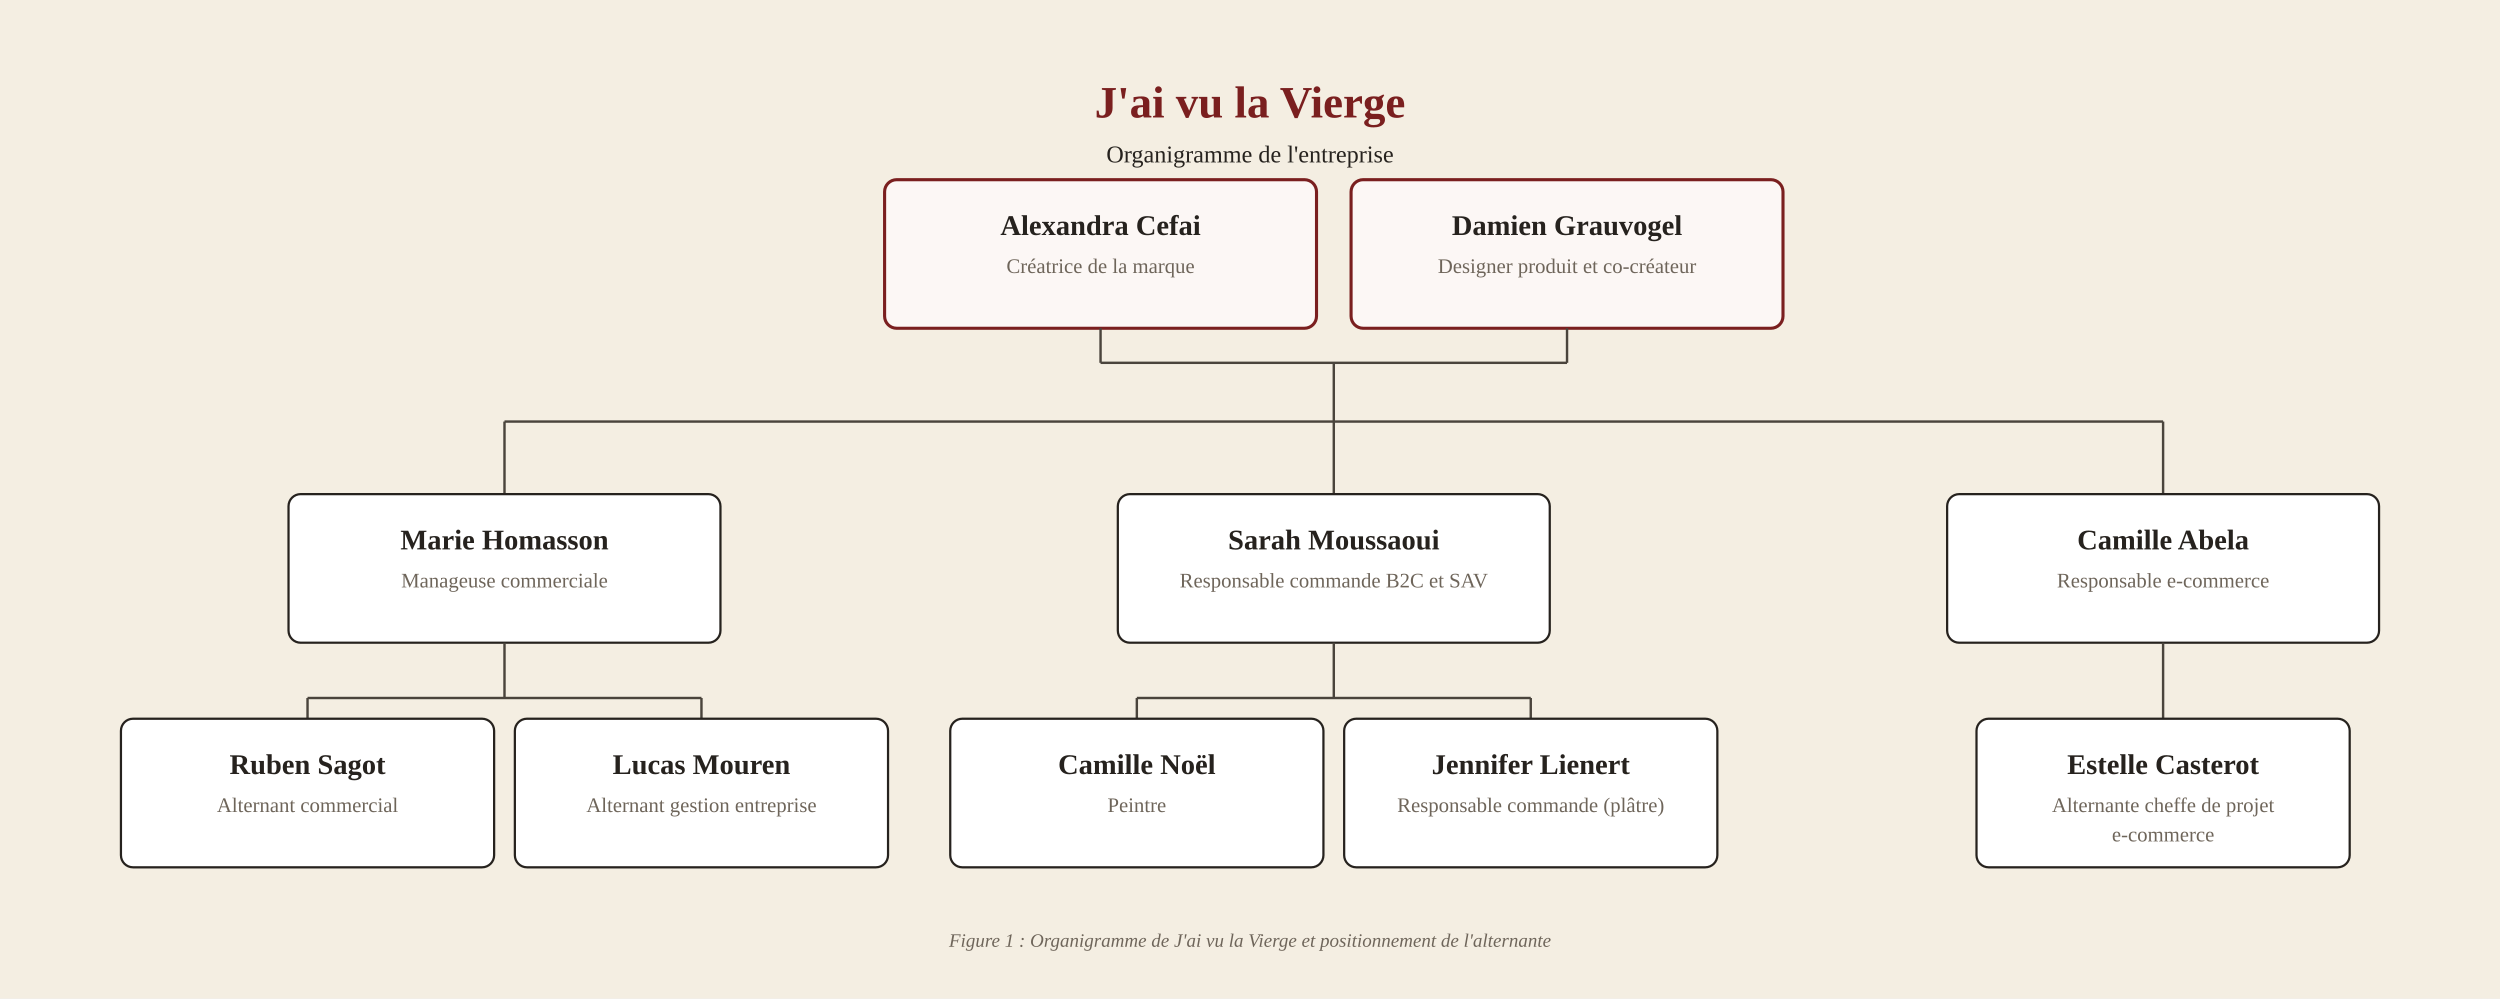
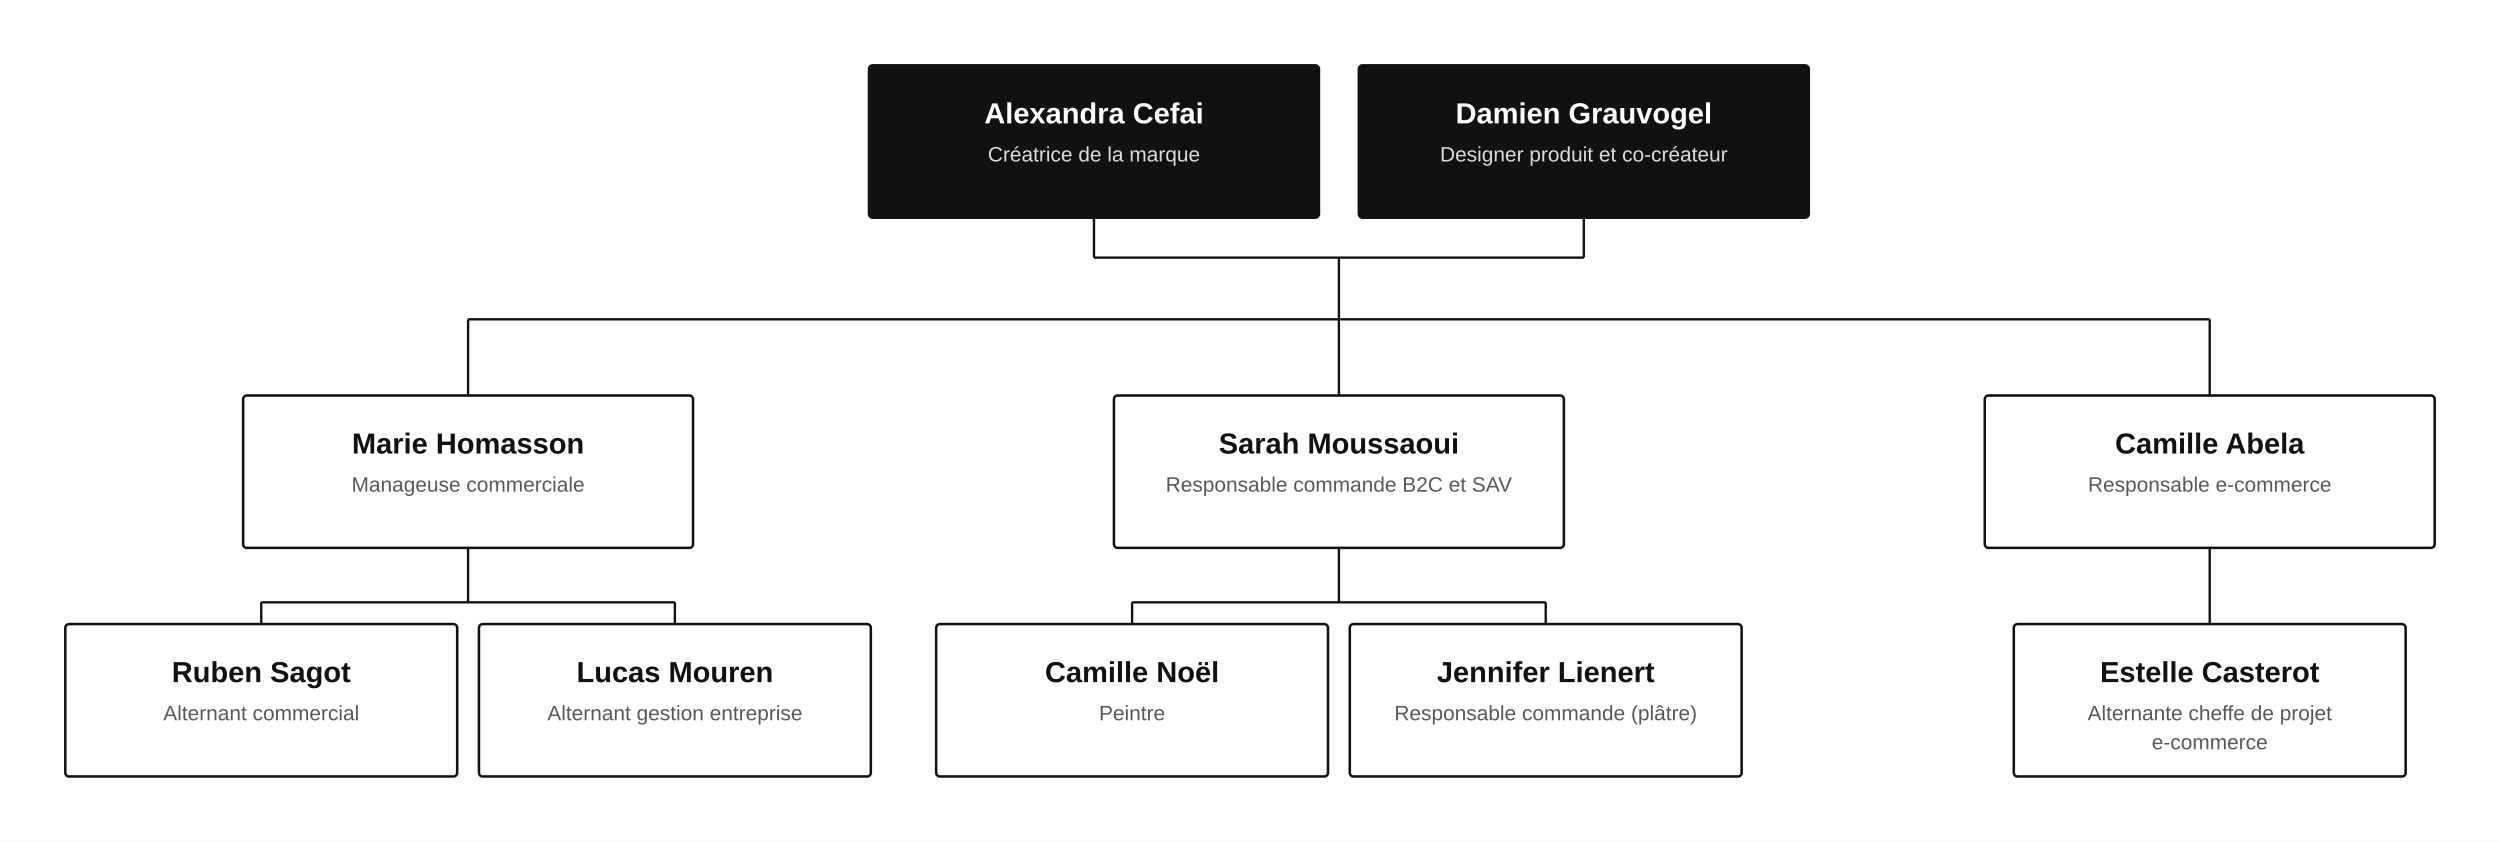
- <svg xmlns="http://www.w3.org/2000/svg" width="1447" height="578" viewBox="28 6 1447 578">
-   <rect x="28" y="6" width="1447" height="578" fill="#F4EEE2" />
-   <text x="751.5" y="74.0" text-anchor="middle" font-family="Georgia, 'Times New Roman', 'DejaVu Serif', serif" font-size="26" font-weight="bold" fill="#7A1F1F">J'ai vu la Vierge</text>
-   <text x="751.5" y="100.0" text-anchor="middle" font-family="Georgia, 'Times New Roman', 'DejaVu Serif', serif" font-size="14" fill="#26221E">Organigramme de l'entreprise</text>
-   <rect x="540.0" y="110.0" width="250" height="86" rx="7" fill="#FCF7F5" stroke="#7A1F1F" stroke-width="1.8" />
-   <text x="665.0" y="142.0" text-anchor="middle" font-family="Georgia, 'Times New Roman', 'DejaVu Serif', serif" font-size="16.5" font-weight="bold" fill="#26221E">Alexandra Cefai</text>
-   <text x="665.0" y="164.0" text-anchor="middle" font-family="Georgia, 'Times New Roman', 'DejaVu Serif', serif" font-size="12" fill="#6E655A">Créatrice de la marque</text>
-   <rect x="810.0" y="110.0" width="250" height="86" rx="7" fill="#FCF7F5" stroke="#7A1F1F" stroke-width="1.8" />
-   <text x="935.0" y="142.0" text-anchor="middle" font-family="Georgia, 'Times New Roman', 'DejaVu Serif', serif" font-size="16.5" font-weight="bold" fill="#26221E">Damien Grauvogel</text>
-   <text x="935.0" y="164.0" text-anchor="middle" font-family="Georgia, 'Times New Roman', 'DejaVu Serif', serif" font-size="12" fill="#6E655A">Designer produit et co-créateur</text>
-   <path d="M 665.0 196.0 L 665.0 216.0" stroke="#4A443C" stroke-width="1.4" fill="none" />
-   <path d="M 935.0 196.0 L 935.0 216.0" stroke="#4A443C" stroke-width="1.4" fill="none" />
-   <path d="M 665.0 216.0 L 935.0 216.0" stroke="#4A443C" stroke-width="1.4" fill="none" />
-   <path d="M 800.0 216.0 L 800.0 250.0" stroke="#4A443C" stroke-width="1.4" fill="none" />
-   <path d="M 320.0 250.0 L 1280.0 250.0" stroke="#4A443C" stroke-width="1.4" fill="none" />
-   <path d="M 320.0 250.0 L 320.0 292.0" stroke="#4A443C" stroke-width="1.4" fill="none" />
-   <path d="M 800.0 250.0 L 800.0 292.0" stroke="#4A443C" stroke-width="1.4" fill="none" />
-   <path d="M 1280.0 250.0 L 1280.0 292.0" stroke="#4A443C" stroke-width="1.4" fill="none" />
-   <rect x="195.0" y="292.0" width="250" height="86" rx="7" fill="#FFFFFF" stroke="#26221E" stroke-width="1.3" />
-   <text x="320.0" y="324.0" text-anchor="middle" font-family="Georgia, 'Times New Roman', 'DejaVu Serif', serif" font-size="16.5" font-weight="bold" fill="#26221E">Marie Homasson</text>
-   <text x="320.0" y="346.0" text-anchor="middle" font-family="Georgia, 'Times New Roman', 'DejaVu Serif', serif" font-size="12" fill="#6E655A">Manageuse commerciale</text>
-   <rect x="675.0" y="292.0" width="250" height="86" rx="7" fill="#FFFFFF" stroke="#26221E" stroke-width="1.3" />
-   <text x="800.0" y="324.0" text-anchor="middle" font-family="Georgia, 'Times New Roman', 'DejaVu Serif', serif" font-size="16.5" font-weight="bold" fill="#26221E">Sarah Moussaoui</text>
-   <text x="800.0" y="346.0" text-anchor="middle" font-family="Georgia, 'Times New Roman', 'DejaVu Serif', serif" font-size="12" fill="#6E655A">Responsable commande B2C et SAV</text>
-   <rect x="1155.0" y="292.0" width="250" height="86" rx="7" fill="#FFFFFF" stroke="#26221E" stroke-width="1.3" />
-   <text x="1280.0" y="324.0" text-anchor="middle" font-family="Georgia, 'Times New Roman', 'DejaVu Serif', serif" font-size="16.5" font-weight="bold" fill="#26221E">Camille Abela</text>
-   <text x="1280.0" y="346.0" text-anchor="middle" font-family="Georgia, 'Times New Roman', 'DejaVu Serif', serif" font-size="12" fill="#6E655A">Responsable e-commerce</text>
-   <path d="M 320.0 378.0 L 320.0 410.0" stroke="#4A443C" stroke-width="1.4" fill="none" />
-   <path d="M 206.0 410.0 L 434.0 410.0" stroke="#4A443C" stroke-width="1.4" fill="none" />
-   <path d="M 206.0 410.0 L 206.0 422.0" stroke="#4A443C" stroke-width="1.4" fill="none" />
-   <path d="M 434.0 410.0 L 434.0 422.0" stroke="#4A443C" stroke-width="1.4" fill="none" />
-   <rect x="98.0" y="422.0" width="216" height="86" rx="7" fill="#FFFFFF" stroke="#26221E" stroke-width="1.3" />
-   <text x="206.0" y="454.0" text-anchor="middle" font-family="Georgia, 'Times New Roman', 'DejaVu Serif', serif" font-size="16.5" font-weight="bold" fill="#26221E">Ruben Sagot</text>
-   <text x="206.0" y="476.0" text-anchor="middle" font-family="Georgia, 'Times New Roman', 'DejaVu Serif', serif" font-size="12" fill="#6E655A">Alternant commercial</text>
-   <rect x="326.0" y="422.0" width="216" height="86" rx="7" fill="#FFFFFF" stroke="#26221E" stroke-width="1.3" />
-   <text x="434.0" y="454.0" text-anchor="middle" font-family="Georgia, 'Times New Roman', 'DejaVu Serif', serif" font-size="16.5" font-weight="bold" fill="#26221E">Lucas Mouren</text>
-   <text x="434.0" y="476.0" text-anchor="middle" font-family="Georgia, 'Times New Roman', 'DejaVu Serif', serif" font-size="12" fill="#6E655A">Alternant gestion entreprise</text>
-   <path d="M 800.0 378.0 L 800.0 410.0" stroke="#4A443C" stroke-width="1.4" fill="none" />
-   <path d="M 686.0 410.0 L 914.0 410.0" stroke="#4A443C" stroke-width="1.4" fill="none" />
-   <path d="M 686.0 410.0 L 686.0 422.0" stroke="#4A443C" stroke-width="1.4" fill="none" />
-   <path d="M 914.0 410.0 L 914.0 422.0" stroke="#4A443C" stroke-width="1.4" fill="none" />
-   <rect x="578.0" y="422.0" width="216" height="86" rx="7" fill="#FFFFFF" stroke="#26221E" stroke-width="1.3" />
-   <text x="686.0" y="454.0" text-anchor="middle" font-family="Georgia, 'Times New Roman', 'DejaVu Serif', serif" font-size="16.5" font-weight="bold" fill="#26221E">Camille Noël</text>
-   <text x="686.0" y="476.0" text-anchor="middle" font-family="Georgia, 'Times New Roman', 'DejaVu Serif', serif" font-size="12" fill="#6E655A">Peintre</text>
-   <rect x="806.0" y="422.0" width="216" height="86" rx="7" fill="#FFFFFF" stroke="#26221E" stroke-width="1.3" />
-   <text x="914.0" y="454.0" text-anchor="middle" font-family="Georgia, 'Times New Roman', 'DejaVu Serif', serif" font-size="16.5" font-weight="bold" fill="#26221E">Jennifer Lienert</text>
-   <text x="914.0" y="476.0" text-anchor="middle" font-family="Georgia, 'Times New Roman', 'DejaVu Serif', serif" font-size="12" fill="#6E655A">Responsable commande (plâtre)</text>
-   <path d="M 1280.0 378.0 L 1280.0 422.0" stroke="#4A443C" stroke-width="1.4" fill="none" />
-   <rect x="1172.0" y="422.0" width="216" height="86" rx="7" fill="#FFFFFF" stroke="#26221E" stroke-width="1.3" />
-   <text x="1280.0" y="454.0" text-anchor="middle" font-family="Georgia, 'Times New Roman', 'DejaVu Serif', serif" font-size="16.5" font-weight="bold" fill="#26221E">Estelle Casterot</text>
-   <text x="1280.0" y="476.0" text-anchor="middle" font-family="Georgia, 'Times New Roman', 'DejaVu Serif', serif" font-size="12" fill="#6E655A">Alternante cheffe de projet</text>
-   <text x="1280.0" y="493.0" text-anchor="middle" font-family="Georgia, 'Times New Roman', 'DejaVu Serif', serif" font-size="12" fill="#6E655A">e-commerce</text>
-   <text x="751.5" y="554.0" text-anchor="middle" font-family="Georgia, 'Times New Roman', 'DejaVu Serif', serif" font-size="11" font-style="italic" fill="#6E655A">Figure 1 : Organigramme de J'ai vu la Vierge et positionnement de l'alternante</text>
+ <svg xmlns="http://www.w3.org/2000/svg" width="1378" height="464" viewBox="62 24 1378 464">
+   <rect x="62" y="24" width="1378" height="464" fill="#FFFFFF" />
+   <rect x="541.0" y="60.0" width="248" height="84" rx="2" fill="#111111" stroke="#111111" stroke-width="1.4" />
+   <text x="665.0" y="92.0" text-anchor="middle" font-family="Arial, 'Helvetica Neue', Helvetica, 'Liberation Sans', sans-serif" font-size="16" font-weight="700" fill="#FFFFFF">Alexandra Cefai</text>
+   <text x="665.0" y="113.0" text-anchor="middle" font-family="Arial, 'Helvetica Neue', Helvetica, 'Liberation Sans', sans-serif" font-size="11.5" fill="#FFFFFF" opacity="0.85">Créatrice de la marque</text>
+   <rect x="811.0" y="60.0" width="248" height="84" rx="2" fill="#111111" stroke="#111111" stroke-width="1.4" />
+   <text x="935.0" y="92.0" text-anchor="middle" font-family="Arial, 'Helvetica Neue', Helvetica, 'Liberation Sans', sans-serif" font-size="16" font-weight="700" fill="#FFFFFF">Damien Grauvogel</text>
+   <text x="935.0" y="113.0" text-anchor="middle" font-family="Arial, 'Helvetica Neue', Helvetica, 'Liberation Sans', sans-serif" font-size="11.5" fill="#FFFFFF" opacity="0.85">Designer produit et co-créateur</text>
+   <path d="M 665.0 144.0 L 665.0 166.0" stroke="#111111" stroke-width="1.3" fill="none" />
+   <path d="M 935.0 144.0 L 935.0 166.0" stroke="#111111" stroke-width="1.3" fill="none" />
+   <path d="M 665.0 166.0 L 935.0 166.0" stroke="#111111" stroke-width="1.3" fill="none" />
+   <path d="M 800.0 166.0 L 800.0 200.0" stroke="#111111" stroke-width="1.3" fill="none" />
+   <path d="M 320.0 200.0 L 1280.0 200.0" stroke="#111111" stroke-width="1.3" fill="none" />
+   <path d="M 320.0 200.0 L 320.0 242.0" stroke="#111111" stroke-width="1.3" fill="none" />
+   <path d="M 800.0 200.0 L 800.0 242.0" stroke="#111111" stroke-width="1.3" fill="none" />
+   <path d="M 1280.0 200.0 L 1280.0 242.0" stroke="#111111" stroke-width="1.3" fill="none" />
+   <rect x="196.0" y="242.0" width="248" height="84" rx="2" fill="#FFFFFF" stroke="#111111" stroke-width="1.4" />
+   <text x="320.0" y="274.0" text-anchor="middle" font-family="Arial, 'Helvetica Neue', Helvetica, 'Liberation Sans', sans-serif" font-size="16" font-weight="700" fill="#111111">Marie Homasson</text>
+   <text x="320.0" y="295.0" text-anchor="middle" font-family="Arial, 'Helvetica Neue', Helvetica, 'Liberation Sans', sans-serif" font-size="11.5" fill="#111111" opacity="0.7">Manageuse commerciale</text>
+   <rect x="676.0" y="242.0" width="248" height="84" rx="2" fill="#FFFFFF" stroke="#111111" stroke-width="1.4" />
+   <text x="800.0" y="274.0" text-anchor="middle" font-family="Arial, 'Helvetica Neue', Helvetica, 'Liberation Sans', sans-serif" font-size="16" font-weight="700" fill="#111111">Sarah Moussaoui</text>
+   <text x="800.0" y="295.0" text-anchor="middle" font-family="Arial, 'Helvetica Neue', Helvetica, 'Liberation Sans', sans-serif" font-size="11.5" fill="#111111" opacity="0.7">Responsable commande B2C et SAV</text>
+   <rect x="1156.0" y="242.0" width="248" height="84" rx="2" fill="#FFFFFF" stroke="#111111" stroke-width="1.4" />
+   <text x="1280.0" y="274.0" text-anchor="middle" font-family="Arial, 'Helvetica Neue', Helvetica, 'Liberation Sans', sans-serif" font-size="16" font-weight="700" fill="#111111">Camille Abela</text>
+   <text x="1280.0" y="295.0" text-anchor="middle" font-family="Arial, 'Helvetica Neue', Helvetica, 'Liberation Sans', sans-serif" font-size="11.5" fill="#111111" opacity="0.7">Responsable e-commerce</text>
+   <path d="M 320.0 326.0 L 320.0 356.0" stroke="#111111" stroke-width="1.3" fill="none" />
+   <path d="M 206.0 356.0 L 434.0 356.0" stroke="#111111" stroke-width="1.3" fill="none" />
+   <path d="M 206.0 356.0 L 206.0 368.0" stroke="#111111" stroke-width="1.3" fill="none" />
+   <path d="M 434.0 356.0 L 434.0 368.0" stroke="#111111" stroke-width="1.3" fill="none" />
+   <rect x="98.0" y="368.0" width="216" height="84" rx="2" fill="#FFFFFF" stroke="#111111" stroke-width="1.4" />
+   <text x="206.0" y="400.0" text-anchor="middle" font-family="Arial, 'Helvetica Neue', Helvetica, 'Liberation Sans', sans-serif" font-size="16" font-weight="700" fill="#111111">Ruben Sagot</text>
+   <text x="206.0" y="421.0" text-anchor="middle" font-family="Arial, 'Helvetica Neue', Helvetica, 'Liberation Sans', sans-serif" font-size="11.5" fill="#111111" opacity="0.7">Alternant commercial</text>
+   <rect x="326.0" y="368.0" width="216" height="84" rx="2" fill="#FFFFFF" stroke="#111111" stroke-width="1.4" />
+   <text x="434.0" y="400.0" text-anchor="middle" font-family="Arial, 'Helvetica Neue', Helvetica, 'Liberation Sans', sans-serif" font-size="16" font-weight="700" fill="#111111">Lucas Mouren</text>
+   <text x="434.0" y="421.0" text-anchor="middle" font-family="Arial, 'Helvetica Neue', Helvetica, 'Liberation Sans', sans-serif" font-size="11.5" fill="#111111" opacity="0.7">Alternant gestion entreprise</text>
+   <path d="M 800.0 326.0 L 800.0 356.0" stroke="#111111" stroke-width="1.3" fill="none" />
+   <path d="M 686.0 356.0 L 914.0 356.0" stroke="#111111" stroke-width="1.3" fill="none" />
+   <path d="M 686.0 356.0 L 686.0 368.0" stroke="#111111" stroke-width="1.3" fill="none" />
+   <path d="M 914.0 356.0 L 914.0 368.0" stroke="#111111" stroke-width="1.3" fill="none" />
+   <rect x="578.0" y="368.0" width="216" height="84" rx="2" fill="#FFFFFF" stroke="#111111" stroke-width="1.4" />
+   <text x="686.0" y="400.0" text-anchor="middle" font-family="Arial, 'Helvetica Neue', Helvetica, 'Liberation Sans', sans-serif" font-size="16" font-weight="700" fill="#111111">Camille Noël</text>
+   <text x="686.0" y="421.0" text-anchor="middle" font-family="Arial, 'Helvetica Neue', Helvetica, 'Liberation Sans', sans-serif" font-size="11.5" fill="#111111" opacity="0.7">Peintre</text>
+   <rect x="806.0" y="368.0" width="216" height="84" rx="2" fill="#FFFFFF" stroke="#111111" stroke-width="1.4" />
+   <text x="914.0" y="400.0" text-anchor="middle" font-family="Arial, 'Helvetica Neue', Helvetica, 'Liberation Sans', sans-serif" font-size="16" font-weight="700" fill="#111111">Jennifer Lienert</text>
+   <text x="914.0" y="421.0" text-anchor="middle" font-family="Arial, 'Helvetica Neue', Helvetica, 'Liberation Sans', sans-serif" font-size="11.5" fill="#111111" opacity="0.7">Responsable commande (plâtre)</text>
+   <path d="M 1280.0 326.0 L 1280.0 368.0" stroke="#111111" stroke-width="1.3" fill="none" />
+   <rect x="1172.0" y="368.0" width="216" height="84" rx="2" fill="#FFFFFF" stroke="#111111" stroke-width="1.4" />
+   <text x="1280.0" y="400.0" text-anchor="middle" font-family="Arial, 'Helvetica Neue', Helvetica, 'Liberation Sans', sans-serif" font-size="16" font-weight="700" fill="#111111">Estelle Casterot</text>
+   <text x="1280.0" y="421.0" text-anchor="middle" font-family="Arial, 'Helvetica Neue', Helvetica, 'Liberation Sans', sans-serif" font-size="11.5" fill="#111111" opacity="0.7">Alternante cheffe de projet</text>
+   <text x="1280.0" y="437.0" text-anchor="middle" font-family="Arial, 'Helvetica Neue', Helvetica, 'Liberation Sans', sans-serif" font-size="11.5" fill="#111111" opacity="0.7">e-commerce</text>
</svg>
